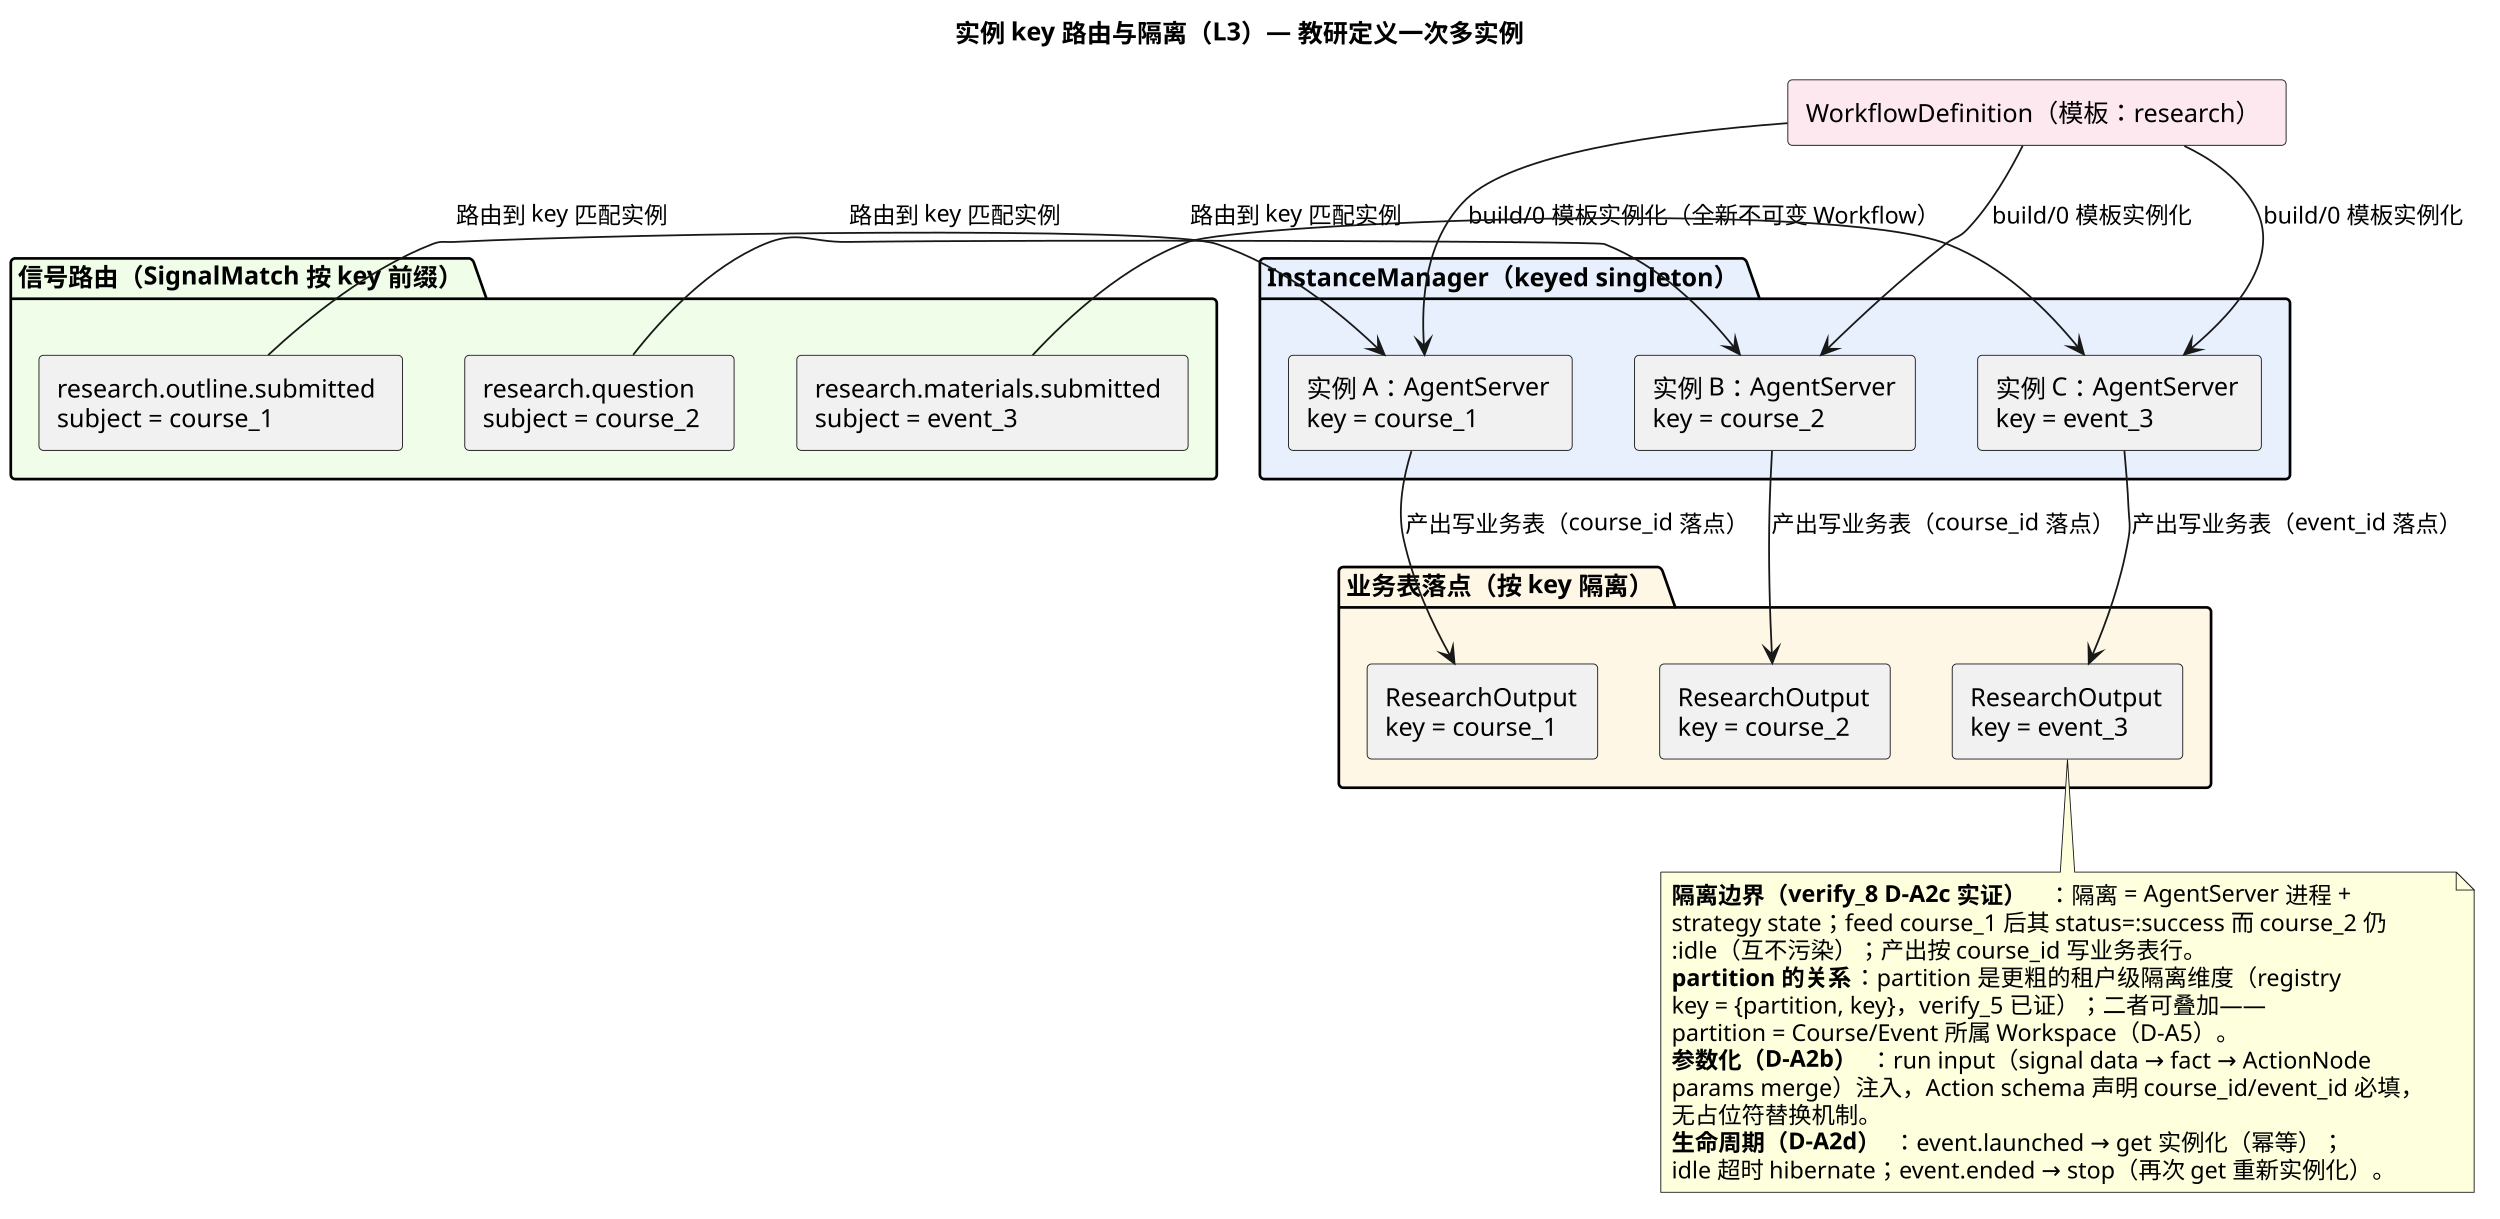
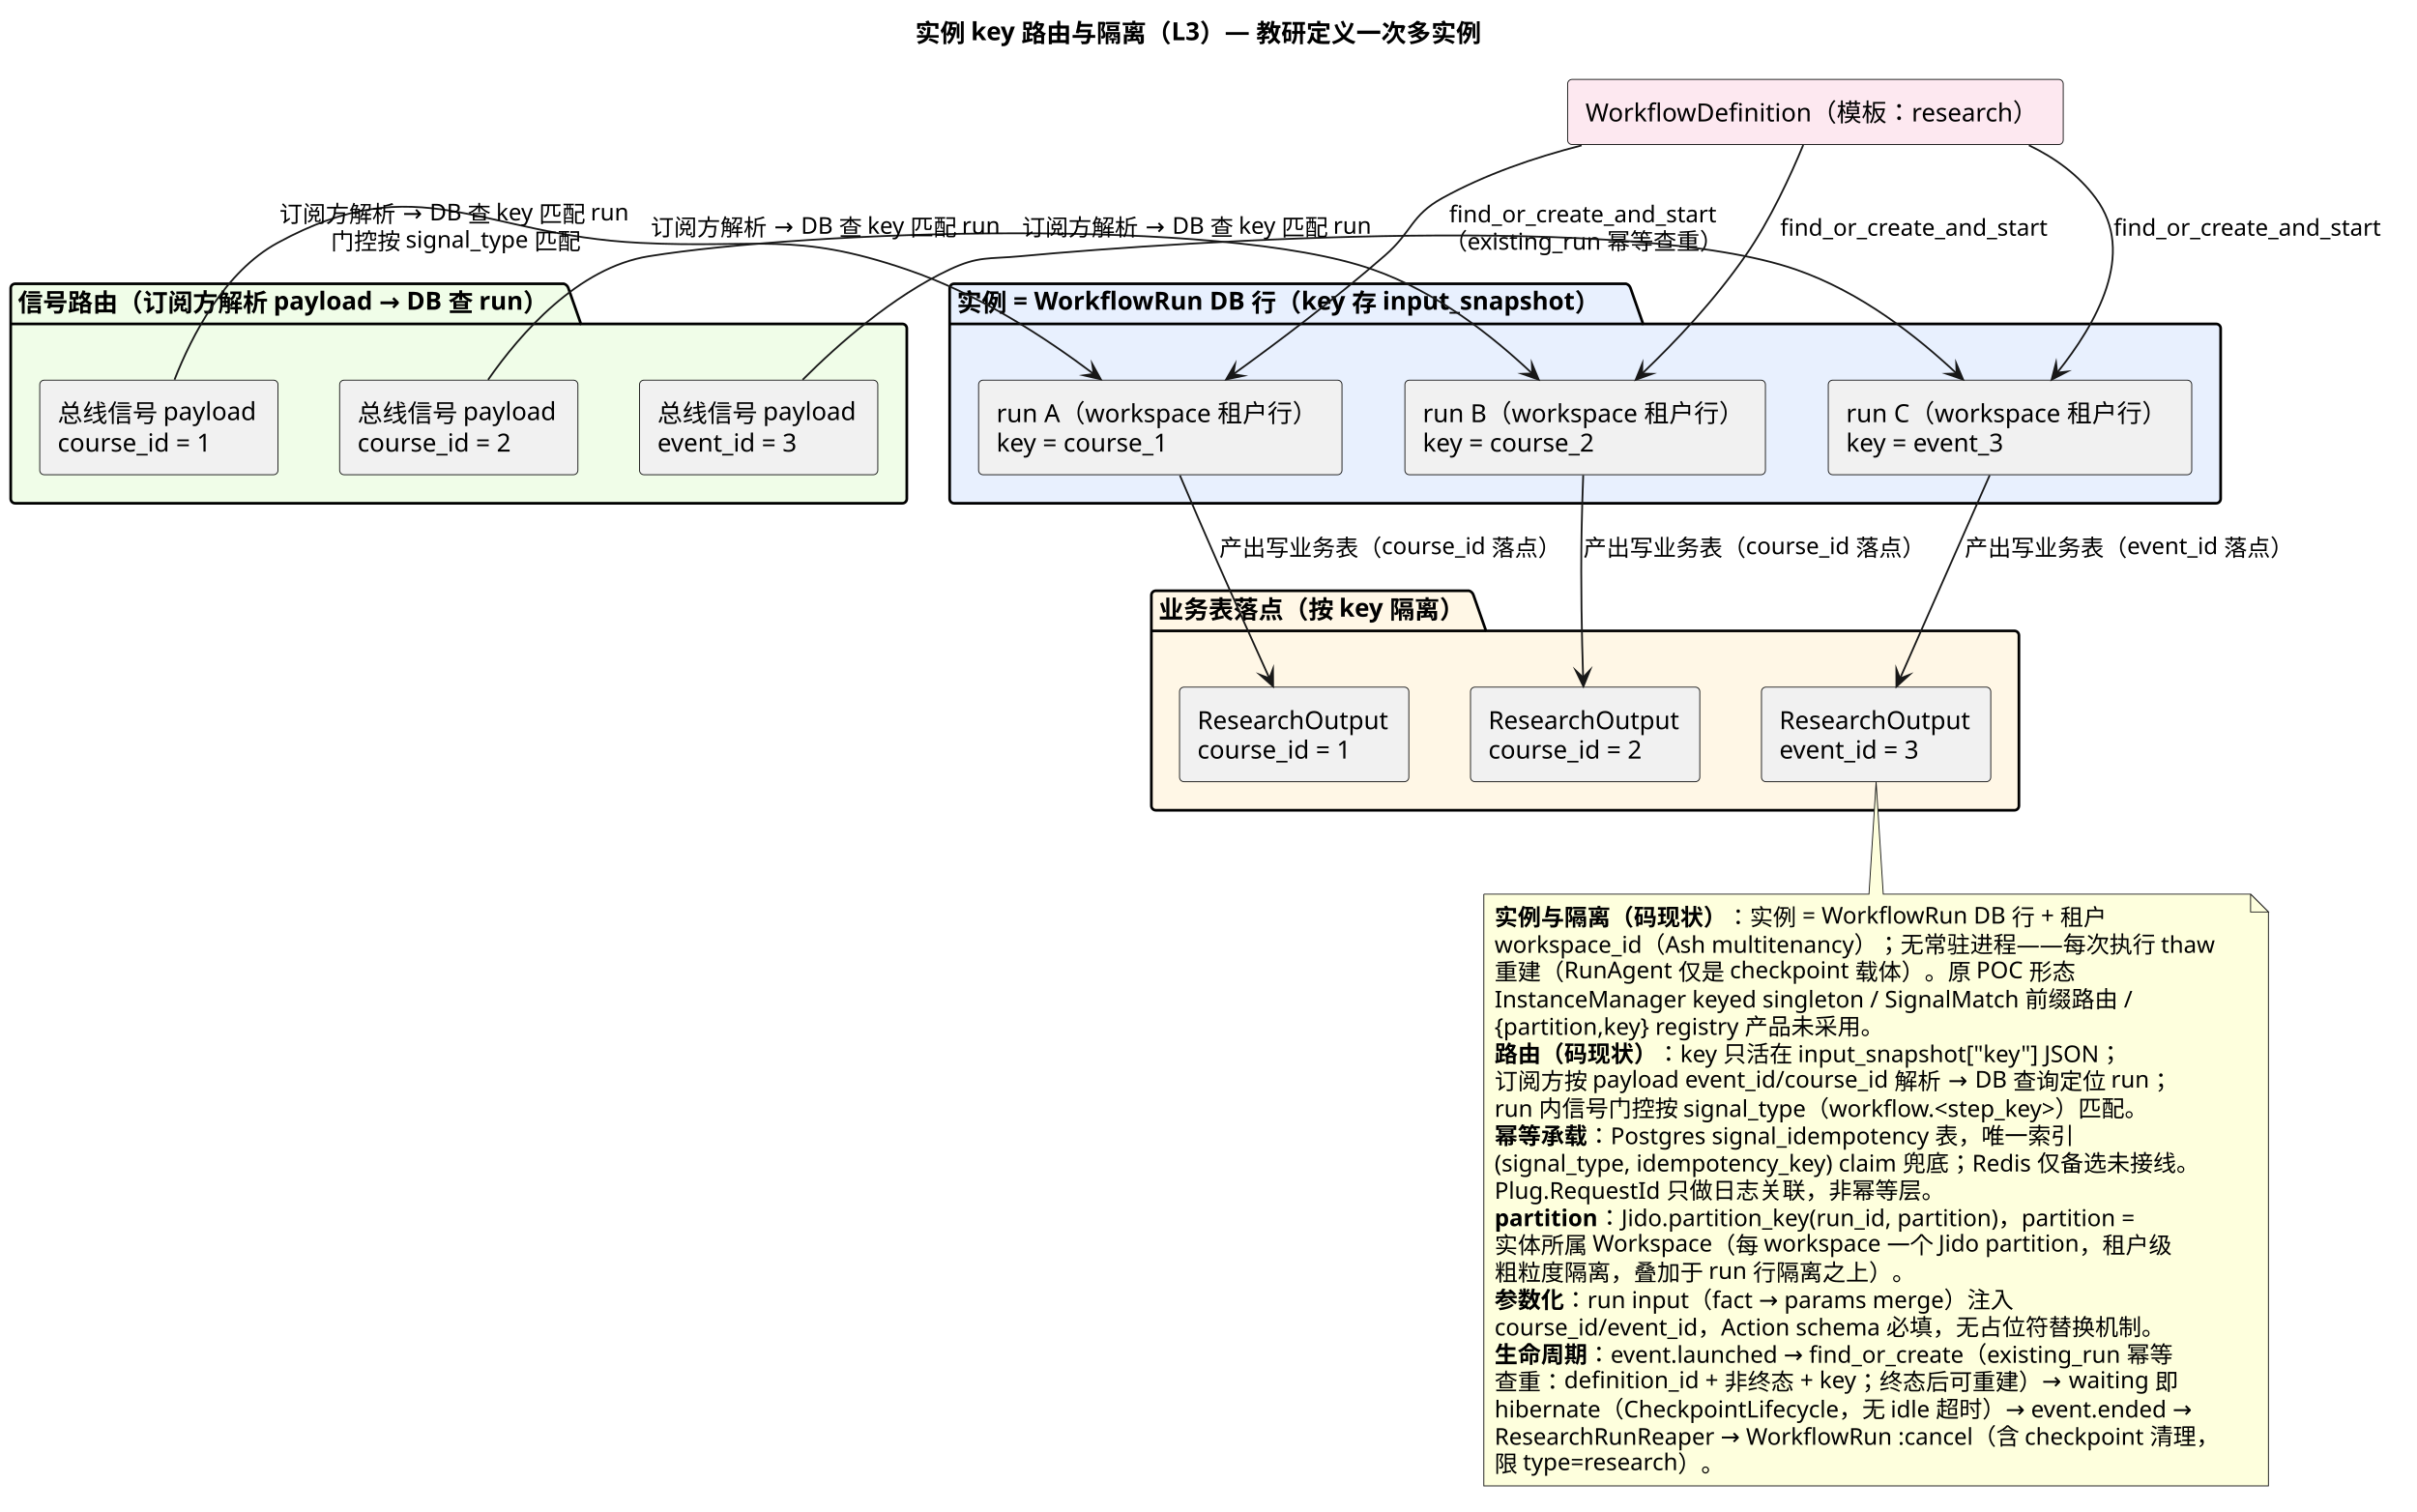
- <svg xmlns="http://www.w3.org/2000/svg" contentStyleType="text/css" data-diagram-type="DESCRIPTION" height="679px" preserveAspectRatio="none" style="width:1393px;height:679px;background:#FFFFFF;" version="1.1" viewBox="0 0 1393 679" width="1393px" zoomAndPan="magnify">
+ <svg xmlns="http://www.w3.org/2000/svg" contentStyleType="text/css" data-diagram-type="DESCRIPTION" height="847px" preserveAspectRatio="none" style="width:1354px;height:847px;background:#FFFFFF;" version="1.1" viewBox="0 0 1354 847" width="1354px" zoomAndPan="magnify">
  <defs />
  <g>
-     <g class="title" data-source-line="9">
-       <text fill="#000000" font-family="sans-serif" font-size="14" font-weight="700" lengthAdjust="spacing" textLength="322.444" x="532.074" y="23.535">实例 key 路由与隔离（L3）— 教研定义一次多实例</text>
+     <g class="title" data-source-line="22">
+       <text fill="#000000" font-family="sans-serif" font-size="14" font-weight="700" lengthAdjust="spacing" textLength="322.444" x="512.721" y="23.535">实例 key 路由与隔离（L3）— 教研定义一次多实例</text>
    </g>
-     <g class="cluster" data-qualified-name="InstanceManager.keyed singleton." data-source-line="14" id="ent0002">
-       <path d="M704.5,143.978 L970.953,143.978 A3.75,3.75 0 0 1 973.453,146.478 L980.453,166.467 L1273.5,166.467 A2.5,2.5 0 0 1 1276,168.967 L1276,264.458 A2.5,2.5 0 0 1 1273.5,266.958 L704.5,266.958 A2.5,2.5 0 0 1 702,264.458 L702,146.478 A2.5,2.5 0 0 1 704.5,143.978" fill="#E8F0FE" style="stroke:#000000;stroke-width:1.5;" />
-       <line style="stroke:#000000;stroke-width:1.5;" x1="702" x2="980.453" y1="166.467" y2="166.467" />
-       <text fill="#000000" font-family="sans-serif" font-size="14" font-weight="700" lengthAdjust="spacing" textLength="265.453" x="706" y="159.513">InstanceManager（keyed singleton）</text>
+     <g class="cluster" data-qualified-name=".. . WorkflowRun DB ..key . input_snapshot." data-source-line="27" id="ent0002">
+       <path d="M534.5,158.978 L910.943,158.978 A3.75,3.75 0 0 1 913.443,161.478 L920.443,181.467 L1241.5,181.467 A2.5,2.5 0 0 1 1244,183.967 L1244,279.448 A2.5,2.5 0 0 1 1241.5,281.948 L534.5,281.948 A2.5,2.5 0 0 1 532,279.448 L532,161.478 A2.5,2.5 0 0 1 534.5,158.978" fill="#E8F0FE" style="stroke:#000000;stroke-width:1.5;" />
+       <line style="stroke:#000000;stroke-width:1.5;" x1="532" x2="920.443" y1="181.467" y2="181.467" />
+       <text fill="#000000" font-family="sans-serif" font-size="14" font-weight="700" lengthAdjust="spacing" textLength="375.443" x="536" y="174.513">实例 = WorkflowRun DB 行（key 存 input_snapshot）</text>
    </g>
-     <g class="cluster" data-qualified-name=".....SignalMatch . key ..." data-source-line="20" id="ent0006">
-       <path d="M8.5,143.978 L261.589,143.978 A3.75,3.75 0 0 1 264.089,146.478 L271.089,166.467 L675.5,166.467 A2.5,2.5 0 0 1 678,168.967 L678,264.458 A2.5,2.5 0 0 1 675.5,266.958 L8.5,266.958 A2.5,2.5 0 0 1 6,264.458 L6,146.478 A2.5,2.5 0 0 1 8.5,143.978" fill="#F0FDE8" style="stroke:#000000;stroke-width:1.5;" />
-       <line style="stroke:#000000;stroke-width:1.5;" x1="6" x2="271.089" y1="166.467" y2="166.467" />
-       <text fill="#000000" font-family="sans-serif" font-size="14" font-weight="700" lengthAdjust="spacing" textLength="252.089" x="10" y="159.513">信号路由（SignalMatch 按 key 前缀）</text>
+     <g class="cluster" data-qualified-name=".......... payload . DB . run." data-source-line="33" id="ent0006">
+       <path d="M8.5,158.978 L315.914,158.978 A3.75,3.75 0 0 1 318.414,161.478 L325.414,181.467 L505.5,181.467 A2.5,2.5 0 0 1 508,183.967 L508,279.448 A2.5,2.5 0 0 1 505.5,281.948 L8.5,281.948 A2.5,2.5 0 0 1 6,279.448 L6,161.478 A2.5,2.5 0 0 1 8.5,158.978" fill="#F0FDE8" style="stroke:#000000;stroke-width:1.5;" />
+       <line style="stroke:#000000;stroke-width:1.5;" x1="6" x2="325.414" y1="181.467" y2="181.467" />
+       <text fill="#000000" font-family="sans-serif" font-size="14" font-weight="700" lengthAdjust="spacing" textLength="306.414" x="10" y="174.513">信号路由（订阅方解析 payload → DB 查 run）</text>
    </g>
-     <g class="cluster" data-qualified-name="....... key ..." data-source-line="26" id="ent0010">
-       <path d="M748.5,315.958 L923.953,315.958 A3.75,3.75 0 0 1 926.453,318.458 L933.453,338.447 L1229.5,338.447 A2.5,2.5 0 0 1 1232,340.947 L1232,436.428 A2.5,2.5 0 0 1 1229.5,438.928 L748.5,438.928 A2.5,2.5 0 0 1 746,436.428 L746,318.458 A2.5,2.5 0 0 1 748.5,315.958" fill="#FFF7E6" style="stroke:#000000;stroke-width:1.5;" />
-       <line style="stroke:#000000;stroke-width:1.5;" x1="746" x2="933.453" y1="338.447" y2="338.447" />
-       <text fill="#000000" font-family="sans-serif" font-size="14" font-weight="700" lengthAdjust="spacing" textLength="174.453" x="750" y="331.493">业务表落点（按 key 隔离）</text>
+     <g class="cluster" data-qualified-name="....... key ..." data-source-line="39" id="ent0010">
+       <path d="M647.5,330.948 L822.953,330.948 A3.75,3.75 0 0 1 825.453,333.448 L832.453,353.437 L1128.5,353.437 A2.5,2.5 0 0 1 1131,355.937 L1131,451.428 A2.5,2.5 0 0 1 1128.5,453.928 L647.5,453.928 A2.5,2.5 0 0 1 645,451.428 L645,333.448 A2.5,2.5 0 0 1 647.5,330.948" fill="#FFF7E6" style="stroke:#000000;stroke-width:1.5;" />
+       <line style="stroke:#000000;stroke-width:1.5;" x1="645" x2="832.453" y1="353.437" y2="353.437" />
+       <text fill="#000000" font-family="sans-serif" font-size="14" font-weight="700" lengthAdjust="spacing" textLength="174.453" x="649" y="346.483">业务表落点（按 key 隔离）</text>
    </g>
-     <g class="entity" data-qualified-name="InstanceManager.keyed singleton..INST1" data-source-line="15" id="ent0003">
-       <rect fill="#F1F1F1" height="52.977" rx="2.5" ry="2.5" style="stroke:#181818;stroke-width:0.5;" width="158.045" x="717.98" y="197.978" />
-       <text fill="#000000" font-family="sans-serif" font-size="14" lengthAdjust="spacing" textLength="138.045" x="727.98" y="221.513">实例 A：AgentServer</text>
-       <text fill="#000000" font-family="sans-serif" font-size="14" lengthAdjust="spacing" textLength="104.262" x="727.98" y="238.002">key = course_1</text>
+     <g class="entity" data-qualified-name=".. . WorkflowRun DB ..key . input_snapshot..INST1" data-source-line="28" id="ent0003">
+       <rect fill="#F1F1F1" height="52.977" rx="2.5" ry="2.5" style="stroke:#181818;stroke-width:0.5;" width="203.572" x="548.21" y="212.978" />
+       <text fill="#000000" font-family="sans-serif" font-size="14" lengthAdjust="spacing" textLength="183.572" x="558.21" y="236.513">run A（workspace 租户行）</text>
+       <text fill="#000000" font-family="sans-serif" font-size="14" lengthAdjust="spacing" textLength="104.262" x="558.21" y="253.002">key = course_1</text>
    </g>
-     <g class="entity" data-qualified-name="InstanceManager.keyed singleton..INST2" data-source-line="16" id="ent0004">
-       <rect fill="#F1F1F1" height="52.977" rx="2.5" ry="2.5" style="stroke:#181818;stroke-width:0.5;" width="156.439" x="910.78" y="197.978" />
-       <text fill="#000000" font-family="sans-serif" font-size="14" lengthAdjust="spacing" textLength="136.439" x="920.78" y="221.513">实例 B：AgentServer</text>
-       <text fill="#000000" font-family="sans-serif" font-size="14" lengthAdjust="spacing" textLength="104.262" x="920.78" y="238.002">key = course_2</text>
+     <g class="entity" data-qualified-name=".. . WorkflowRun DB ..key . input_snapshot..INST2" data-source-line="29" id="ent0004">
+       <rect fill="#F1F1F1" height="52.977" rx="2.5" ry="2.5" style="stroke:#181818;stroke-width:0.5;" width="201.966" x="787.02" y="212.978" />
+       <text fill="#000000" font-family="sans-serif" font-size="14" lengthAdjust="spacing" textLength="181.966" x="797.02" y="236.513">run B（workspace 租户行）</text>
+       <text fill="#000000" font-family="sans-serif" font-size="14" lengthAdjust="spacing" textLength="104.262" x="797.02" y="253.002">key = course_2</text>
    </g>
-     <g class="entity" data-qualified-name="InstanceManager.keyed singleton..INST3" data-source-line="17" id="ent0005">
-       <rect fill="#F1F1F1" height="52.977" rx="2.5" ry="2.5" style="stroke:#181818;stroke-width:0.5;" width="158.072" x="1101.96" y="197.978" />
-       <text fill="#000000" font-family="sans-serif" font-size="14" lengthAdjust="spacing" textLength="138.072" x="1111.96" y="221.513">实例 C：AgentServer</text>
-       <text fill="#000000" font-family="sans-serif" font-size="14" lengthAdjust="spacing" textLength="95.908" x="1111.96" y="238.002">key = event_3</text>
+     <g class="entity" data-qualified-name=".. . WorkflowRun DB ..key . input_snapshot..INST3" data-source-line="30" id="ent0005">
+       <rect fill="#F1F1F1" height="52.977" rx="2.5" ry="2.5" style="stroke:#181818;stroke-width:0.5;" width="203.6" x="1024.2" y="212.978" />
+       <text fill="#000000" font-family="sans-serif" font-size="14" lengthAdjust="spacing" textLength="183.6" x="1034.2" y="236.513">run C（workspace 租户行）</text>
+       <text fill="#000000" font-family="sans-serif" font-size="14" lengthAdjust="spacing" textLength="95.908" x="1034.2" y="253.002">key = event_3</text>
    </g>
-     <g class="entity" data-qualified-name=".....SignalMatch . key ....SIG1" data-source-line="21" id="ent0007">
-       <rect fill="#F1F1F1" height="52.977" rx="2.5" ry="2.5" style="stroke:#181818;stroke-width:0.5;" width="202.588" x="21.71" y="197.978" />
-       <text fill="#000000" font-family="sans-serif" font-size="14" lengthAdjust="spacing" textLength="182.588" x="31.71" y="221.513">research.outline.submitted</text>
-       <text fill="#000000" font-family="sans-serif" font-size="14" lengthAdjust="spacing" textLength="130.067" x="31.71" y="238.002">subject = course_1</text>
+     <g class="entity" data-qualified-name=".......... payload . DB . run..SIG1" data-source-line="34" id="ent0007">
+       <rect fill="#F1F1F1" height="52.977" rx="2.5" ry="2.5" style="stroke:#181818;stroke-width:0.5;" width="133.477" x="22.26" y="212.978" />
+       <text fill="#000000" font-family="sans-serif" font-size="14" lengthAdjust="spacing" textLength="113.477" x="32.26" y="236.513">总线信号 payload</text>
+       <text fill="#000000" font-family="sans-serif" font-size="14" lengthAdjust="spacing" textLength="93.823" x="32.26" y="253.002">course_id = 1</text>
    </g>
-     <g class="entity" data-qualified-name=".....SignalMatch . key ....SIG2" data-source-line="22" id="ent0008">
-       <rect fill="#F1F1F1" height="52.977" rx="2.5" ry="2.5" style="stroke:#181818;stroke-width:0.5;" width="150.067" x="258.97" y="197.978" />
-       <text fill="#000000" font-family="sans-serif" font-size="14" lengthAdjust="spacing" textLength="121.222" x="268.97" y="221.513">research.question</text>
-       <text fill="#000000" font-family="sans-serif" font-size="14" lengthAdjust="spacing" textLength="130.067" x="268.97" y="238.002">subject = course_2</text>
+     <g class="entity" data-qualified-name=".......... payload . DB . run..SIG2" data-source-line="35" id="ent0008">
+       <rect fill="#F1F1F1" height="52.977" rx="2.5" ry="2.5" style="stroke:#181818;stroke-width:0.5;" width="133.477" x="190.26" y="212.978" />
+       <text fill="#000000" font-family="sans-serif" font-size="14" lengthAdjust="spacing" textLength="113.477" x="200.26" y="236.513">总线信号 payload</text>
+       <text fill="#000000" font-family="sans-serif" font-size="14" lengthAdjust="spacing" textLength="93.823" x="200.26" y="253.002">course_id = 2</text>
    </g>
-     <g class="entity" data-qualified-name=".....SignalMatch . key ....SIG3" data-source-line="23" id="ent0009">
-       <rect fill="#F1F1F1" height="52.977" rx="2.5" ry="2.5" style="stroke:#181818;stroke-width:0.5;" width="218.01" x="444" y="197.978" />
-       <text fill="#000000" font-family="sans-serif" font-size="14" lengthAdjust="spacing" textLength="198.01" x="454" y="221.513">research.materials.submitted</text>
-       <text fill="#000000" font-family="sans-serif" font-size="14" lengthAdjust="spacing" textLength="121.714" x="454" y="238.002">subject = event_3</text>
+     <g class="entity" data-qualified-name=".......... payload . DB . run..SIG3" data-source-line="36" id="ent0009">
+       <rect fill="#F1F1F1" height="52.977" rx="2.5" ry="2.5" style="stroke:#181818;stroke-width:0.5;" width="133.477" x="358.26" y="212.978" />
+       <text fill="#000000" font-family="sans-serif" font-size="14" lengthAdjust="spacing" textLength="113.477" x="368.26" y="236.513">总线信号 payload</text>
+       <text fill="#000000" font-family="sans-serif" font-size="14" lengthAdjust="spacing" textLength="85.47" x="368.26" y="253.002">event_id = 3</text>
    </g>
-     <g class="entity" data-qualified-name="....... key ....OUT1" data-source-line="27" id="ent0011">
-       <rect fill="#F1F1F1" height="52.977" rx="2.5" ry="2.5" style="stroke:#181818;stroke-width:0.5;" width="128.445" x="761.78" y="369.958" />
-       <text fill="#000000" font-family="sans-serif" font-size="14" lengthAdjust="spacing" textLength="108.445" x="771.78" y="393.493">ResearchOutput</text>
-       <text fill="#000000" font-family="sans-serif" font-size="14" lengthAdjust="spacing" textLength="104.262" x="771.78" y="409.982">key = course_1</text>
+     <g class="entity" data-qualified-name="....... key ....OUT1" data-source-line="40" id="ent0011">
+       <rect fill="#F1F1F1" height="52.977" rx="2.5" ry="2.5" style="stroke:#181818;stroke-width:0.5;" width="128.445" x="660.78" y="384.948" />
+       <text fill="#000000" font-family="sans-serif" font-size="14" lengthAdjust="spacing" textLength="108.445" x="670.78" y="408.483">ResearchOutput</text>
+       <text fill="#000000" font-family="sans-serif" font-size="14" lengthAdjust="spacing" textLength="93.823" x="670.78" y="424.972">course_id = 1</text>
    </g>
-     <g class="entity" data-qualified-name="....... key ....OUT2" data-source-line="28" id="ent0012">
-       <rect fill="#F1F1F1" height="52.977" rx="2.5" ry="2.5" style="stroke:#181818;stroke-width:0.5;" width="128.445" x="924.78" y="369.958" />
-       <text fill="#000000" font-family="sans-serif" font-size="14" lengthAdjust="spacing" textLength="108.445" x="934.78" y="393.493">ResearchOutput</text>
-       <text fill="#000000" font-family="sans-serif" font-size="14" lengthAdjust="spacing" textLength="104.262" x="934.78" y="409.982">key = course_2</text>
+     <g class="entity" data-qualified-name="....... key ....OUT2" data-source-line="41" id="ent0012">
+       <rect fill="#F1F1F1" height="52.977" rx="2.5" ry="2.5" style="stroke:#181818;stroke-width:0.5;" width="128.445" x="823.78" y="384.948" />
+       <text fill="#000000" font-family="sans-serif" font-size="14" lengthAdjust="spacing" textLength="108.445" x="833.78" y="408.483">ResearchOutput</text>
+       <text fill="#000000" font-family="sans-serif" font-size="14" lengthAdjust="spacing" textLength="93.823" x="833.78" y="424.972">course_id = 2</text>
    </g>
-     <g class="entity" data-qualified-name="....... key ....OUT3" data-source-line="29" id="ent0013">
-       <rect fill="#F1F1F1" height="52.977" rx="2.5" ry="2.5" style="stroke:#181818;stroke-width:0.5;" width="128.445" x="1087.78" y="369.958" />
-       <text fill="#000000" font-family="sans-serif" font-size="14" lengthAdjust="spacing" textLength="108.445" x="1097.78" y="393.493">ResearchOutput</text>
-       <text fill="#000000" font-family="sans-serif" font-size="14" lengthAdjust="spacing" textLength="95.908" x="1097.78" y="409.982">key = event_3</text>
+     <g class="entity" data-qualified-name="....... key ....OUT3" data-source-line="42" id="ent0013">
+       <rect fill="#F1F1F1" height="52.977" rx="2.5" ry="2.5" style="stroke:#181818;stroke-width:0.5;" width="128.445" x="986.78" y="384.948" />
+       <text fill="#000000" font-family="sans-serif" font-size="14" lengthAdjust="spacing" textLength="108.445" x="996.78" y="408.483">ResearchOutput</text>
+       <text fill="#000000" font-family="sans-serif" font-size="14" lengthAdjust="spacing" textLength="85.47" x="996.78" y="424.972">event_id = 3</text>
    </g>
-     <g class="entity" data-qualified-name="TEMPLATE" data-source-line="12" id="ent0001">
-       <rect fill="#FDE8F0" height="36.488" rx="2.5" ry="2.5" style="stroke:#181818;stroke-width:0.5;" width="277.64" x="996.18" y="44.488" />
-       <text fill="#000000" font-family="sans-serif" font-size="14" lengthAdjust="spacing" textLength="257.64" x="1006.18" y="68.023">WorkflowDefinition（模板：research）</text>
+     <g class="entity" data-qualified-name="TEMPLATE" data-source-line="25" id="ent0001">
+       <rect fill="#FDE8F0" height="36.488" rx="2.5" ry="2.5" style="stroke:#181818;stroke-width:0.5;" width="277.64" x="878.18" y="44.488" />
+       <text fill="#000000" font-family="sans-serif" font-size="14" lengthAdjust="spacing" textLength="257.64" x="888.18" y="68.023">WorkflowDefinition（模板：research）</text>
    </g>
-     <g class="entity" data-qualified-name="GMN23" data-source-line="45" id="ent0024">
-       <path d="M925.4,485.928 L925.4,664.344 A0,0 0 0 0 925.4,664.344 L1378.593,664.344 A0,0 0 0 0 1378.593,664.344 L1378.593,495.928 L1368.593,485.928 L1156,485.928 L1152,423.138 L1148,485.928 L925.4,485.928 A0,0 0 0 0 925.4,485.928" fill="#FEFFDD" style="stroke:#181818;stroke-width:0.5;" />
-       <path d="M1368.593,485.928 L1368.593,495.928 L1378.593,495.928 L1368.593,485.928" fill="#FEFFDD" style="stroke:#181818;stroke-width:0.5;" />
-       <text fill="#000000" font-family="sans-serif" font-size="13" font-weight="700" lengthAdjust="spacing" textLength="209.758" x="931.4" y="503.497">隔离边界（verify_8 D-A2c 实证）</text>
-       <text fill="#000000" font-family="sans-serif" font-size="13" lengthAdjust="spacing" textLength="178.223" x="1141.158" y="503.497">：隔离 = AgentServer 进程 +</text>
-       <text fill="#000000" font-family="sans-serif" font-size="13" lengthAdjust="spacing" textLength="417.428" x="931.4" y="518.807">strategy state；feed course_1 后其 status=:success 而 course_2 仍</text>
-       <text fill="#000000" font-family="sans-serif" font-size="13" lengthAdjust="spacing" textLength="303.621" x="931.4" y="534.118">:idle（互不污染）；产出按 course_id 写业务表行。</text>
-       <text fill="#000000" font-family="sans-serif" font-size="13" font-weight="700" lengthAdjust="spacing" textLength="101.283" x="931.4" y="549.428">partition 的关系</text>
-       <text fill="#000000" font-family="sans-serif" font-size="13" lengthAdjust="spacing" textLength="275.114" x="1032.683" y="549.428">：partition 是更粗的租户级隔离维度（registry</text>
-       <text fill="#000000" font-family="sans-serif" font-size="13" lengthAdjust="spacing" textLength="341.935" x="931.4" y="564.739">key = {partition, key}，verify_5 已证）；二者可叠加——</text>
-       <text fill="#000000" font-family="sans-serif" font-size="13" lengthAdjust="spacing" textLength="333.125" x="931.4" y="580.049">partition = Course/Event 所属 Workspace（D-A5）。</text>
-       <text fill="#000000" font-family="sans-serif" font-size="13" font-weight="700" lengthAdjust="spacing" textLength="110.373" x="931.4" y="595.36">参数化（D-A2b）</text>
-       <text fill="#000000" font-family="sans-serif" font-size="13" lengthAdjust="spacing" textLength="292.767" x="1041.773" y="595.36">：run input（signal data → fact → ActionNode</text>
-       <text fill="#000000" font-family="sans-serif" font-size="13" lengthAdjust="spacing" textLength="432.193" x="931.4" y="610.67">params merge）注入，Action schema 声明 course_id/event_id 必填，</text>
-       <text fill="#000000" font-family="sans-serif" font-size="13" lengthAdjust="spacing" textLength="117" x="931.4" y="625.981">无占位符替换机制。</text>
-       <text fill="#000000" font-family="sans-serif" font-size="13" font-weight="700" lengthAdjust="spacing" textLength="123.373" x="931.4" y="641.292">生命周期（D-A2d）</text>
-       <text fill="#000000" font-family="sans-serif" font-size="13" lengthAdjust="spacing" textLength="258.032" x="1054.773" y="641.292">：event.launched → get 实例化（幂等）；</text>
-       <text fill="#000000" font-family="sans-serif" font-size="13" lengthAdjust="spacing" textLength="414.584" x="931.4" y="656.602">idle 超时 hibernate；event.ended → stop（再次 get 重新实例化）。</text>
+     <g class="entity" data-qualified-name="GMN23" data-source-line="58" id="ent0024">
+       <path d="M831.23,500.928 L831.23,832.45 A0,0 0 0 0 831.23,832.45 L1270.775,832.45 A0,0 0 0 0 1270.775,832.45 L1270.775,510.928 L1260.775,500.928 L1055,500.928 L1051,438.118 L1047,500.928 L831.23,500.928 A0,0 0 0 0 831.23,500.928" fill="#FEFFDD" style="stroke:#181818;stroke-width:0.5;" />
+       <path d="M1260.775,500.928 L1260.775,510.928 L1270.775,510.928 L1260.775,500.928" fill="#FEFFDD" style="stroke:#181818;stroke-width:0.5;" />
+       <text fill="#000000" font-family="sans-serif" font-size="13" font-weight="700" lengthAdjust="spacing" textLength="130" x="837.23" y="518.497">实例与隔离（码现状）</text>
+       <text fill="#000000" font-family="sans-serif" font-size="13" lengthAdjust="spacing" textLength="223.482" x="967.23" y="518.497">：实例 = WorkflowRun DB 行 + 租户</text>
+       <text fill="#000000" font-family="sans-serif" font-size="13" lengthAdjust="spacing" textLength="410.719" x="837.23" y="533.807">workspace_id（Ash multitenancy）；无常驻进程——每次执行 thaw</text>
+       <text fill="#000000" font-family="sans-serif" font-size="13" lengthAdjust="spacing" textLength="333.531" x="837.23" y="549.118">重建（RunAgent 仅是 checkpoint 载体）。原 POC 形态</text>
+       <text fill="#000000" font-family="sans-serif" font-size="13" lengthAdjust="spacing" textLength="368.424" x="837.23" y="564.428">InstanceManager keyed singleton / SignalMatch 前缀路由 /</text>
+       <text fill="#000000" font-family="sans-serif" font-size="13" lengthAdjust="spacing" textLength="222.428" x="837.23" y="579.739">{partition,key} registry 产品未采用。</text>
+       <text fill="#000000" font-family="sans-serif" font-size="13" font-weight="700" lengthAdjust="spacing" textLength="91" x="837.23" y="595.049">路由（码现状）</text>
+       <text fill="#000000" font-family="sans-serif" font-size="13" lengthAdjust="spacing" textLength="266.557" x="928.23" y="595.049">：key 只活在 input_snapshot["key"] JSON；</text>
+       <text fill="#000000" font-family="sans-serif" font-size="13" lengthAdjust="spacing" textLength="392.463" x="837.23" y="610.36">订阅方按 payload event_id/course_id 解析 → DB 查询定位 run；</text>
+       <text fill="#000000" font-family="sans-serif" font-size="13" lengthAdjust="spacing" textLength="381.043" x="837.23" y="625.67">run 内信号门控按 signal_type（workflow.&lt;step_key&gt;）匹配。</text>
+       <text fill="#000000" font-family="sans-serif" font-size="13" font-weight="700" lengthAdjust="spacing" textLength="52" x="837.23" y="640.981">幂等承载</text>
+       <text fill="#000000" font-family="sans-serif" font-size="13" lengthAdjust="spacing" textLength="278.288" x="889.23" y="640.981">：Postgres signal_idempotency 表，唯一索引</text>
+       <text fill="#000000" font-family="sans-serif" font-size="13" lengthAdjust="spacing" textLength="406.859" x="837.23" y="656.292">(signal_type, idempotency_key) claim 兜底；Redis 仅备选未接线。</text>
+       <text fill="#000000" font-family="sans-serif" font-size="13" lengthAdjust="spacing" textLength="253.716" x="837.23" y="671.602">Plug.RequestId 只做日志关联，非幂等层。</text>
+       <text fill="#000000" font-family="sans-serif" font-size="13" font-weight="700" lengthAdjust="spacing" textLength="57.998" x="837.23" y="686.913">partition</text>
+       <text fill="#000000" font-family="sans-serif" font-size="13" lengthAdjust="spacing" textLength="315.161" x="895.229" y="686.913">：Jido.partition_key(run_id, partition)，partition =</text>
+       <text fill="#000000" font-family="sans-serif" font-size="13" lengthAdjust="spacing" textLength="389.232" x="837.23" y="702.223">实体所属 Workspace（每 workspace 一个 Jido partition，租户级</text>
+       <text fill="#000000" font-family="sans-serif" font-size="13" lengthAdjust="spacing" textLength="237.682" x="837.23" y="717.534">粗粒度隔离，叠加于 run 行隔离之上）。</text>
+       <text fill="#000000" font-family="sans-serif" font-size="13" font-weight="700" lengthAdjust="spacing" textLength="39" x="837.23" y="732.844">参数化</text>
+       <text fill="#000000" font-family="sans-serif" font-size="13" lengthAdjust="spacing" textLength="258.997" x="876.23" y="732.844">：run input（fact → params merge）注入</text>
+       <text fill="#000000" font-family="sans-serif" font-size="13" lengthAdjust="spacing" textLength="385.182" x="837.23" y="748.155">course_id/event_id，Action schema 必填，无占位符替换机制。</text>
+       <text fill="#000000" font-family="sans-serif" font-size="13" font-weight="700" lengthAdjust="spacing" textLength="52" x="837.23" y="763.465">生命周期</text>
+       <text fill="#000000" font-family="sans-serif" font-size="13" lengthAdjust="spacing" textLength="340.768" x="889.23" y="763.465">：event.launched → find_or_create（existing_run 幂等</text>
+       <text fill="#000000" font-family="sans-serif" font-size="13" lengthAdjust="spacing" textLength="399.629" x="837.23" y="778.776">查重：definition_id + 非终态 + key；终态后可重建）→ waiting 即</text>
+       <text fill="#000000" font-family="sans-serif" font-size="13" lengthAdjust="spacing" textLength="405.729" x="837.23" y="794.087">hibernate（CheckpointLifecycle，无 idle 超时）→ event.ended →</text>
+       <text fill="#000000" font-family="sans-serif" font-size="13" lengthAdjust="spacing" textLength="418.545" x="837.23" y="809.397">ResearchRunReaper → WorkflowRun :cancel（含 checkpoint 清理，</text>
+       <text fill="#000000" font-family="sans-serif" font-size="13" lengthAdjust="spacing" textLength="134.183" x="837.23" y="824.708">限 type=research）。</text>
    </g>
-     <g class="link" data-entity-1="ent0001" data-entity-2="ent0003" data-link-type="dependency" data-source-line="32" id="lnk14">
-       <path d="M996.07,68.618 C922.74,74.178 842.72,85.988 817,110.978 C794.1,133.238 791.766,166.999 793.436,192.699" fill="none" id="TEMPLATE-to-INST1" style="stroke:#181818;stroke-width:1;" />
-       <polygon fill="#181818" points="793.76,197.688,797.168,188.448,793.436,192.699,789.185,188.967,793.76,197.688" style="stroke:#181818;stroke-width:1;stroke-linejoin:miter;stroke-miterlimit:10;" />
-       <text fill="#000000" font-family="sans-serif" font-size="13" lengthAdjust="spacing" textLength="269.775" x="818" y="124.547">build/0 模板实例化（全新不可变 Workflow）</text>
+     <g class="link" data-entity-1="ent0001" data-entity-2="ent0003" data-link-type="dependency" data-source-line="45" id="lnk14">
+       <path d="M886.02,81.468 C859.18,88.318 831.86,97.818 808,110.978 C790.39,120.688 791.16,129.758 776,142.978 C747.24,168.038 716.625,191.113 690.935,209.643" fill="none" id="TEMPLATE-to-INST1" style="stroke:#181818;stroke-width:1;" />
+       <polygon fill="#181818" points="686.88,212.568,696.519,210.548,690.935,209.643,691.839,204.059,686.88,212.568" style="stroke:#181818;stroke-width:1;stroke-linejoin:miter;stroke-miterlimit:10;" />
+       <text fill="#000000" font-family="sans-serif" font-size="13" lengthAdjust="spacing" textLength="154.876" x="811.793" y="124.547">find_or_create_and_start</text>
+       <text fill="#000000" font-family="sans-serif" font-size="13" lengthAdjust="spacing" textLength="160.462" x="809" y="139.857">（existing_run 幂等查重）</text>
    </g>
-     <g class="link" data-entity-1="ent0001" data-entity-2="ent0004" data-link-type="dependency" data-source-line="33" id="lnk15">
-       <path d="M1127.03,81.228 C1120.16,95.008 1109.27,114.128 1096,127.978 C1091.56,132.608 1089.04,132.018 1084,135.978 C1059.32,155.378 1036.803,176.241 1018.223,194.321" fill="none" id="TEMPLATE-to-INST2" style="stroke:#181818;stroke-width:1;" />
-       <polygon fill="#181818" points="1014.64,197.808,1023.88,194.398,1018.223,194.321,1018.301,188.665,1014.64,197.808" style="stroke:#181818;stroke-width:1;stroke-linejoin:miter;stroke-miterlimit:10;" />
-       <text fill="#000000" font-family="sans-serif" font-size="13" lengthAdjust="spacing" textLength="116.099" x="1109.93" y="124.547">build/0 模板实例化</text>
+     <g class="link" data-entity-1="ent0001" data-entity-2="ent0004" data-link-type="dependency" data-source-line="46" id="lnk15">
+       <path d="M1010.17,81.238 C1003.28,97.868 991.72,123.198 978,142.978 C960.08,168.798 938.939,191.067 919.919,209.308" fill="none" id="TEMPLATE-to-INST2" style="stroke:#181818;stroke-width:1;" />
+       <polygon fill="#181818" points="916.31,212.768,925.574,209.426,919.919,209.308,920.037,203.652,916.31,212.768" style="stroke:#181818;stroke-width:1;stroke-linejoin:miter;stroke-miterlimit:10;" />
+       <text fill="#000000" font-family="sans-serif" font-size="13" lengthAdjust="spacing" textLength="154.876" x="997.29" y="132.047">find_or_create_and_start</text>
    </g>
-     <g class="link" data-entity-1="ent0001" data-entity-2="ent0005" data-link-type="dependency" data-source-line="34" id="lnk16">
-       <path d="M1217.12,81.348 C1231.66,88.208 1245.01,97.738 1254,110.978 C1273.94,140.348 1248.048,171.432 1220.758,194.362" fill="none" id="TEMPLATE-to-INST3" style="stroke:#181818;stroke-width:1;" />
-       <polygon fill="#181818" points="1216.93,197.578,1226.394,194.851,1220.758,194.362,1221.247,188.726,1216.93,197.578" style="stroke:#181818;stroke-width:1;stroke-linejoin:miter;stroke-miterlimit:10;" />
-       <text fill="#000000" font-family="sans-serif" font-size="13" lengthAdjust="spacing" textLength="116.099" x="1261.09" y="124.547">build/0 模板实例化</text>
+     <g class="link" data-entity-1="ent0001" data-entity-2="ent0005" data-link-type="dependency" data-source-line="47" id="lnk16">
+       <path d="M1136.57,81.388 C1151.17,88.388 1164.32,97.948 1174,110.978 C1197.07,142.008 1174.207,181.489 1152.428,208.799" fill="none" id="TEMPLATE-to-INST3" style="stroke:#181818;stroke-width:1;" />
+       <polygon fill="#181818" points="1149.31,212.708,1158.049,208.166,1152.428,208.799,1151.794,203.178,1149.31,212.708" style="stroke:#181818;stroke-width:1;stroke-linejoin:miter;stroke-miterlimit:10;" />
+       <text fill="#000000" font-family="sans-serif" font-size="13" lengthAdjust="spacing" textLength="154.876" x="1184.01" y="132.047">find_or_create_and_start</text>
    </g>
-     <g class="link" data-entity-1="ent0007" data-entity-2="ent0003" data-link-type="dependency" data-source-line="36" id="lnk17">
-       <path d="M149.42,197.828 C171.75,177.128 205.67,149.688 241,135.978 C246,134.038 247.65,135.068 253,134.808 C353.34,129.938 646.97,125.638 678,135.978 C714.64,148.188 745.584,173.015 767.914,194.345" fill="none" id="SIG1-to-INST1" style="stroke:#181818;stroke-width:1;" />
-       <polygon fill="#181818" points="771.53,197.798,767.785,188.689,767.914,194.345,762.259,194.474,771.53,197.798" style="stroke:#181818;stroke-width:1;stroke-linejoin:miter;stroke-miterlimit:10;" />
-       <text fill="#000000" font-family="sans-serif" font-size="13" lengthAdjust="spacing" textLength="120.859" x="254" y="124.547">路由到 key 匹配实例</text>
+     <g class="link" data-entity-1="ent0007" data-entity-2="ent0003" data-link-type="dependency" data-source-line="49" id="lnk17">
+       <path d="M97.76,212.708 C107.51,187.818 125.9,152.208 155.5,136.058 C234.69,92.828 268.39,131.568 358.5,136.058 C425.19,139.378 444.79,129.438 508,150.978 C548.42,164.748 585.243,188.875 612.673,209.485" fill="none" id="SIG1-to-INST1" style="stroke:#181818;stroke-width:1;" />
+       <polygon fill="#181818" points="616.67,212.488,611.878,203.884,612.673,209.485,607.072,210.28,616.67,212.488" style="stroke:#181818;stroke-width:1;stroke-linejoin:miter;stroke-miterlimit:10;" />
+       <text fill="#000000" font-family="sans-serif" font-size="13" lengthAdjust="spacing" textLength="201.982" x="156.5" y="124.547">订阅方解析 → DB 查 key 匹配 run</text>
+       <text fill="#000000" font-family="sans-serif" font-size="13" lengthAdjust="spacing" textLength="144.301" x="185.341" y="139.857">门控按 signal_type 匹配</text>
    </g>
-     <g class="link" data-entity-1="ent0008" data-entity-2="ent0004" data-link-type="dependency" data-source-line="37" id="lnk18">
-       <path d="M352.81,197.688 C369.36,176.598 395.53,148.708 426,135.978 C444.87,128.098 451.55,135.068 472,134.808 C581.59,133.418 889.82,134.328 894,135.978 C925.23,148.338 949.144,172.402 966.304,193.602" fill="none" id="SIG2-to-INST2" style="stroke:#181818;stroke-width:1;" />
-       <polygon fill="#181818" points="969.45,197.488,966.897,187.976,966.304,193.602,960.678,193.009,969.45,197.488" style="stroke:#181818;stroke-width:1;stroke-linejoin:miter;stroke-miterlimit:10;" />
-       <text fill="#000000" font-family="sans-serif" font-size="13" lengthAdjust="spacing" textLength="120.859" x="473" y="124.547">路由到 key 匹配实例</text>
+     <g class="link" data-entity-1="ent0008" data-entity-2="ent0004" data-link-type="dependency" data-source-line="50" id="lnk18">
+       <path d="M273.43,212.748 C291.62,186.658 323.7,149.948 363.5,143.558 C452.49,129.268 683.97,121.088 769,150.978 C805.19,163.698 835.929,188.162 858.339,209.252" fill="none" id="SIG2-to-INST2" style="stroke:#181818;stroke-width:1;" />
+       <polygon fill="#181818" points="861.98,212.678,858.167,203.597,858.339,209.252,852.685,209.423,861.98,212.678" style="stroke:#181818;stroke-width:1;stroke-linejoin:miter;stroke-miterlimit:10;" />
+       <text fill="#000000" font-family="sans-serif" font-size="13" lengthAdjust="spacing" textLength="201.982" x="364.5" y="132.047">订阅方解析 → DB 查 key 匹配 run</text>
    </g>
-     <g class="link" data-entity-1="ent0009" data-entity-2="ent0005" data-link-type="dependency" data-source-line="38" id="lnk19">
-       <path d="M575.39,197.888 C595.51,176.248 627.17,147.298 662,134.808 C691.71,124.158 1020.37,110.588 1085,135.978 C1116.44,148.328 1140.631,172.411 1158.011,193.621" fill="none" id="SIG3-to-INST3" style="stroke:#181818;stroke-width:1;" />
-       <polygon fill="#181818" points="1161.18,197.488,1158.57,187.992,1158.011,193.621,1152.382,193.062,1161.18,197.488" style="stroke:#181818;stroke-width:1;stroke-linejoin:miter;stroke-miterlimit:10;" />
-       <text fill="#000000" font-family="sans-serif" font-size="13" lengthAdjust="spacing" textLength="120.859" x="663" y="124.547">路由到 key 匹配实例</text>
+     <g class="link" data-entity-1="ent0009" data-entity-2="ent0005" data-link-type="dependency" data-source-line="51" id="lnk19">
+       <path d="M449.64,212.758 C469.81,192.588 500.13,165.908 532,150.978 C548.17,143.388 553.71,145.208 571.5,143.558 C667.65,134.608 914.76,119.338 1006,150.978 C1042.44,163.608 1073.455,188.096 1096.075,209.216" fill="none" id="SIG3-to-INST3" style="stroke:#181818;stroke-width:1;" />
+       <polygon fill="#181818" points="1099.73,212.628,1095.881,203.562,1096.075,209.216,1090.422,209.41,1099.73,212.628" style="stroke:#181818;stroke-width:1;stroke-linejoin:miter;stroke-miterlimit:10;" />
+       <text fill="#000000" font-family="sans-serif" font-size="13" lengthAdjust="spacing" textLength="201.982" x="572.5" y="132.047">订阅方解析 → DB 查 key 匹配 run</text>
    </g>
-     <g class="link" data-entity-1="ent0003" data-entity-2="ent0011" data-link-type="dependency" data-source-line="40" id="lnk20">
-       <path d="M786.46,251.368 C781.96,265.708 778.47,283.848 782,299.958 C787.47,324.918 797.694,346.767 808.034,365.397" fill="none" id="INST1-to-OUT1" style="stroke:#181818;stroke-width:1;" />
-       <polygon fill="#181818" points="810.46,369.768,809.59,359.958,808.034,365.397,802.595,363.84,810.46,369.768" style="stroke:#181818;stroke-width:1;stroke-linejoin:miter;stroke-miterlimit:10;" />
-       <text fill="#000000" font-family="sans-serif" font-size="13" lengthAdjust="spacing" textLength="194.454" x="783" y="296.527">产出写业务表（course_id 落点）</text>
+     <g class="link" data-entity-1="ent0003" data-entity-2="ent0011" data-link-type="dependency" data-source-line="53" id="lnk20">
+       <path d="M661,266.368 C667.12,280.708 674.92,298.848 682,314.948 C692.4,338.578 702.423,360.826 711.133,380.006" fill="none" id="INST1-to-OUT1" style="stroke:#181818;stroke-width:1;" />
+       <polygon fill="#181818" points="713.2,384.558,713.121,374.71,711.133,380.006,705.837,378.018,713.2,384.558" style="stroke:#181818;stroke-width:1;stroke-linejoin:miter;stroke-miterlimit:10;" />
+       <text fill="#000000" font-family="sans-serif" font-size="13" lengthAdjust="spacing" textLength="194.454" x="683" y="311.517">产出写业务表（course_id 落点）</text>
    </g>
-     <g class="link" data-entity-1="ent0004" data-entity-2="ent0012" data-link-type="dependency" data-source-line="41" id="lnk21">
-       <path d="M987.37,251.208 C986.82,261.128 986.27,272.568 986,282.958 C985.23,312.638 986.189,341.734 987.289,364.534" fill="none" id="INST2-to-OUT2" style="stroke:#181818;stroke-width:1;" />
-       <polygon fill="#181818" points="987.53,369.528,991.092,360.346,987.289,364.534,983.101,360.731,987.53,369.528" style="stroke:#181818;stroke-width:1;stroke-linejoin:miter;stroke-miterlimit:10;" />
-       <text fill="#000000" font-family="sans-serif" font-size="13" lengthAdjust="spacing" textLength="194.454" x="987" y="296.527">产出写业务表（course_id 落点）</text>
+     <g class="link" data-entity-1="ent0004" data-entity-2="ent0012" data-link-type="dependency" data-source-line="54" id="lnk21">
+       <path d="M886.91,266.208 C886.54,276.128 886.18,287.568 886,297.948 C885.48,327.638 886.13,356.731 886.86,379.531" fill="none" id="INST2-to-OUT2" style="stroke:#181818;stroke-width:1;" />
+       <polygon fill="#181818" points="887.02,384.528,890.73,375.405,886.86,379.531,882.734,375.661,887.02,384.528" style="stroke:#181818;stroke-width:1;stroke-linejoin:miter;stroke-miterlimit:10;" />
+       <text fill="#000000" font-family="sans-serif" font-size="13" lengthAdjust="spacing" textLength="194.454" x="887" y="311.517">产出写业务表（course_id 落点）</text>
    </g>
-     <g class="link" data-entity-1="ent0005" data-entity-2="ent0013" data-link-type="dependency" data-source-line="42" id="lnk22">
-       <path d="M1183.72,251.188 C1184.64,261.108 1185.55,272.548 1186,282.958 C1186.33,290.508 1187.29,292.508 1186,299.958 C1181.78,324.408 1173.849,346.288 1165.819,365.148" fill="none" id="INST3-to-OUT3" style="stroke:#181818;stroke-width:1;" />
-       <polygon fill="#181818" points="1163.86,369.748,1171.066,363.035,1165.819,365.148,1163.705,359.901,1163.86,369.748" style="stroke:#181818;stroke-width:1;stroke-linejoin:miter;stroke-miterlimit:10;" />
-       <text fill="#000000" font-family="sans-serif" font-size="13" lengthAdjust="spacing" textLength="186.697" x="1187.65" y="296.527">产出写业务表（event_id 落点）</text>
+     <g class="link" data-entity-1="ent0005" data-entity-2="ent0013" data-link-type="dependency" data-source-line="55" id="lnk22">
+       <path d="M1114.61,266.278 C1100.47,298.318 1078.53,348.064 1064.39,380.084" fill="none" id="INST3-to-OUT3" style="stroke:#181818;stroke-width:1;" />
+       <polygon fill="#181818" points="1062.37,384.658,1069.665,378.041,1064.39,380.084,1062.347,374.81,1062.37,384.658" style="stroke:#181818;stroke-width:1;stroke-linejoin:miter;stroke-miterlimit:10;" />
+       <text fill="#000000" font-family="sans-serif" font-size="13" lengthAdjust="spacing" textLength="186.697" x="1100.6" y="311.517">产出写业务表（event_id 落点）</text>
    </g>
  </g>
</svg>
